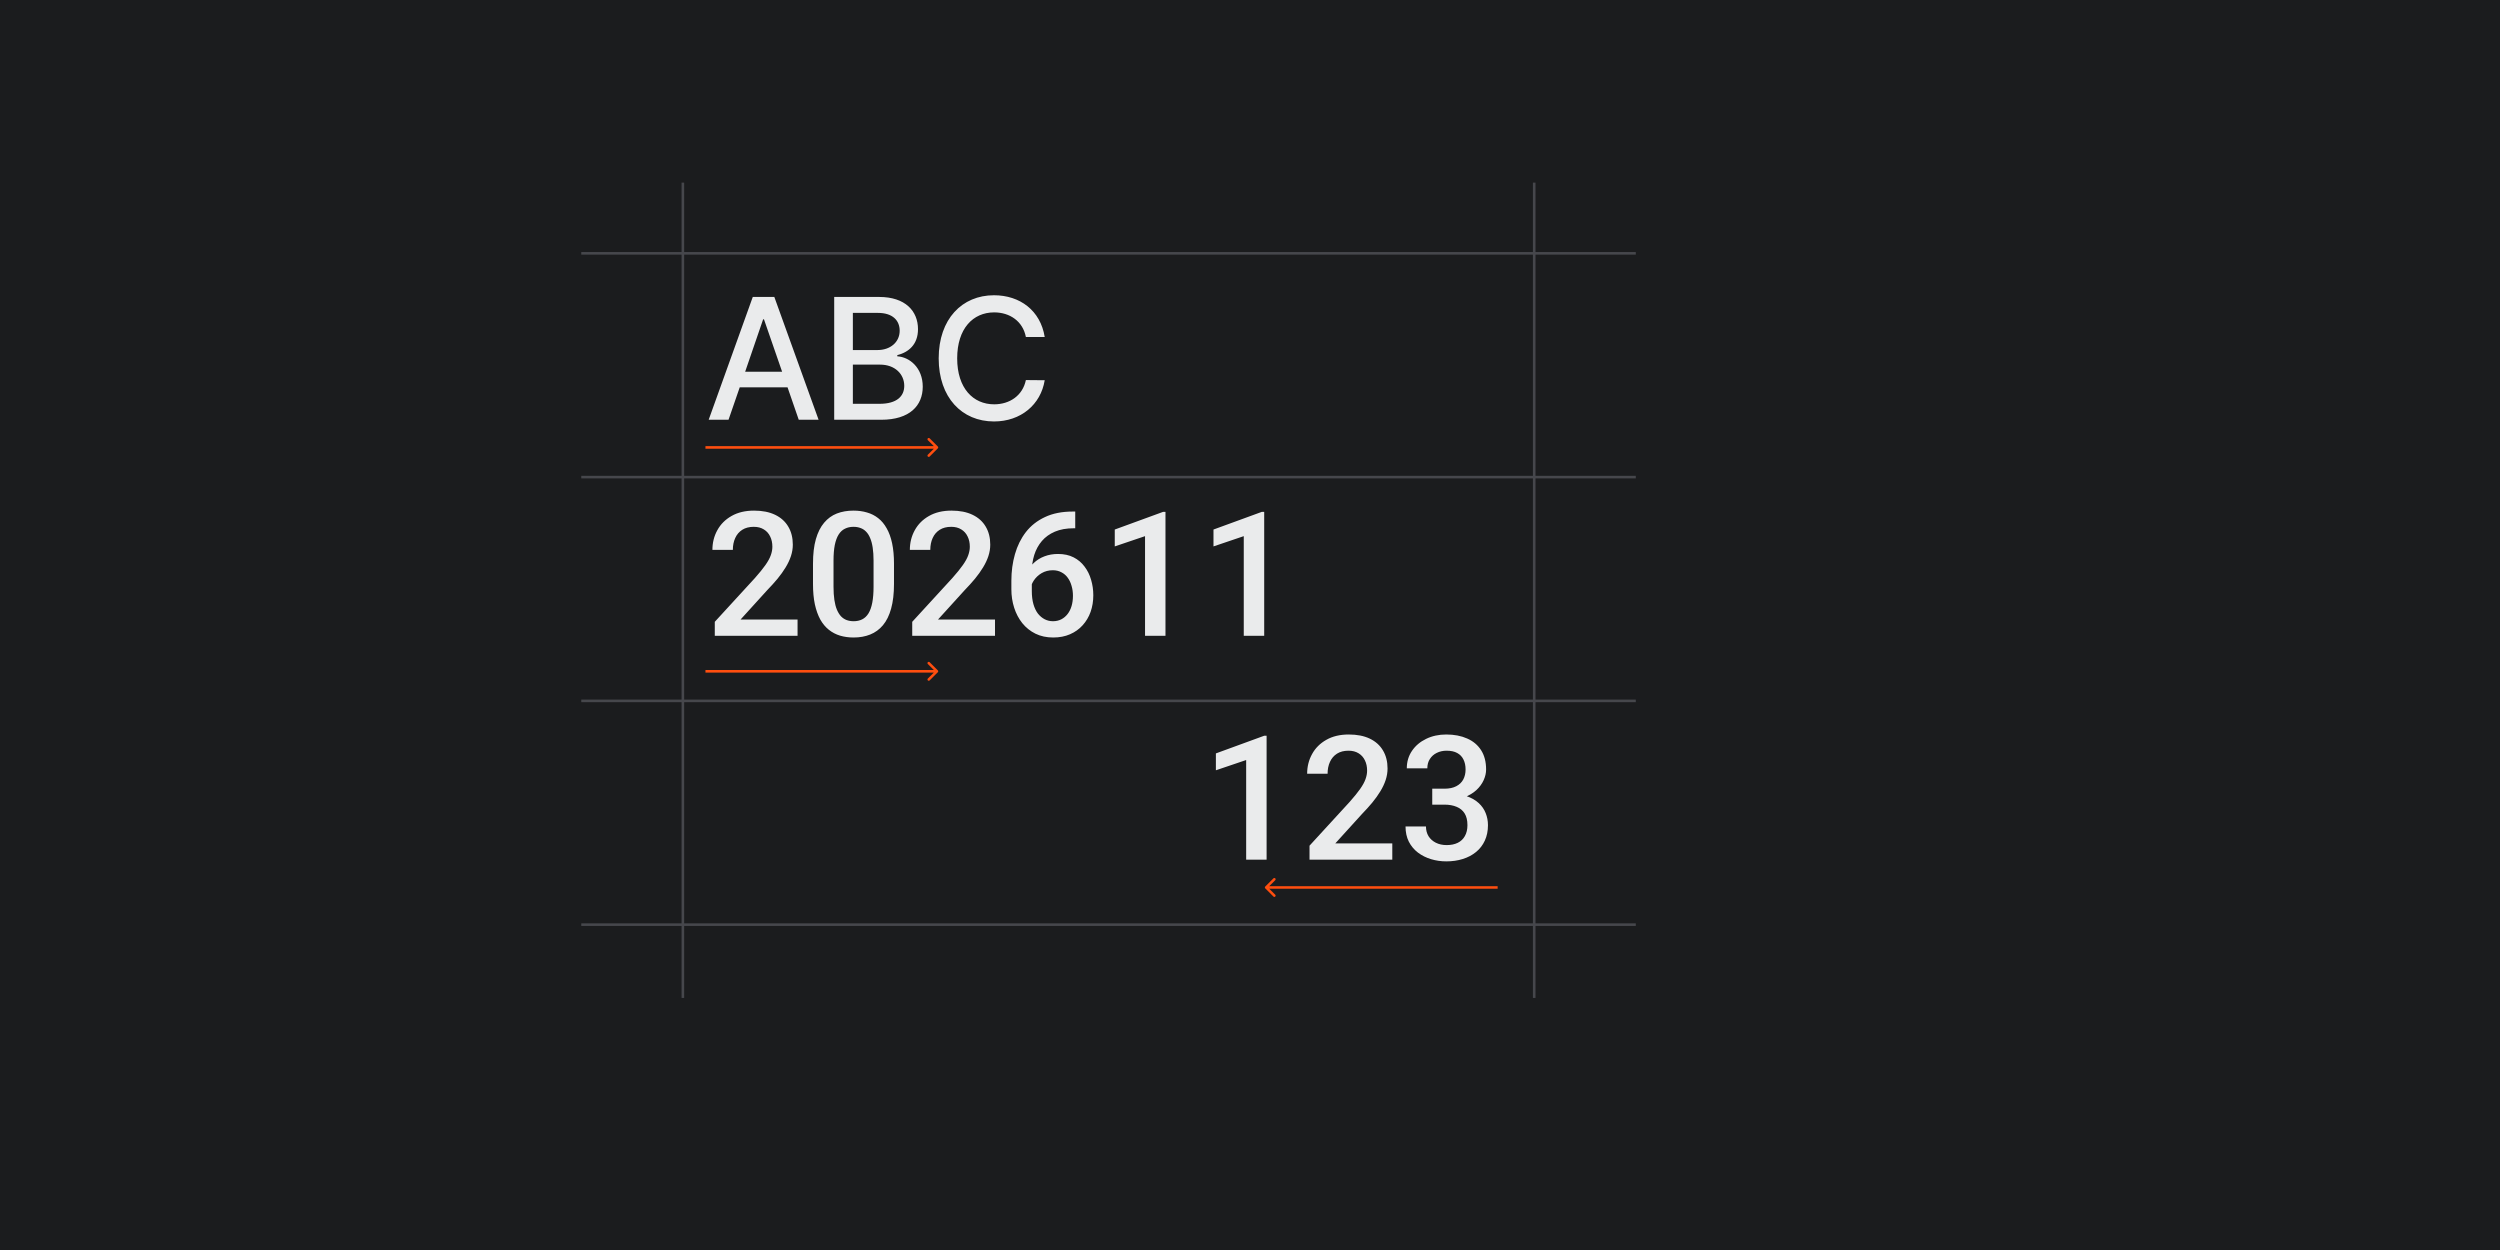
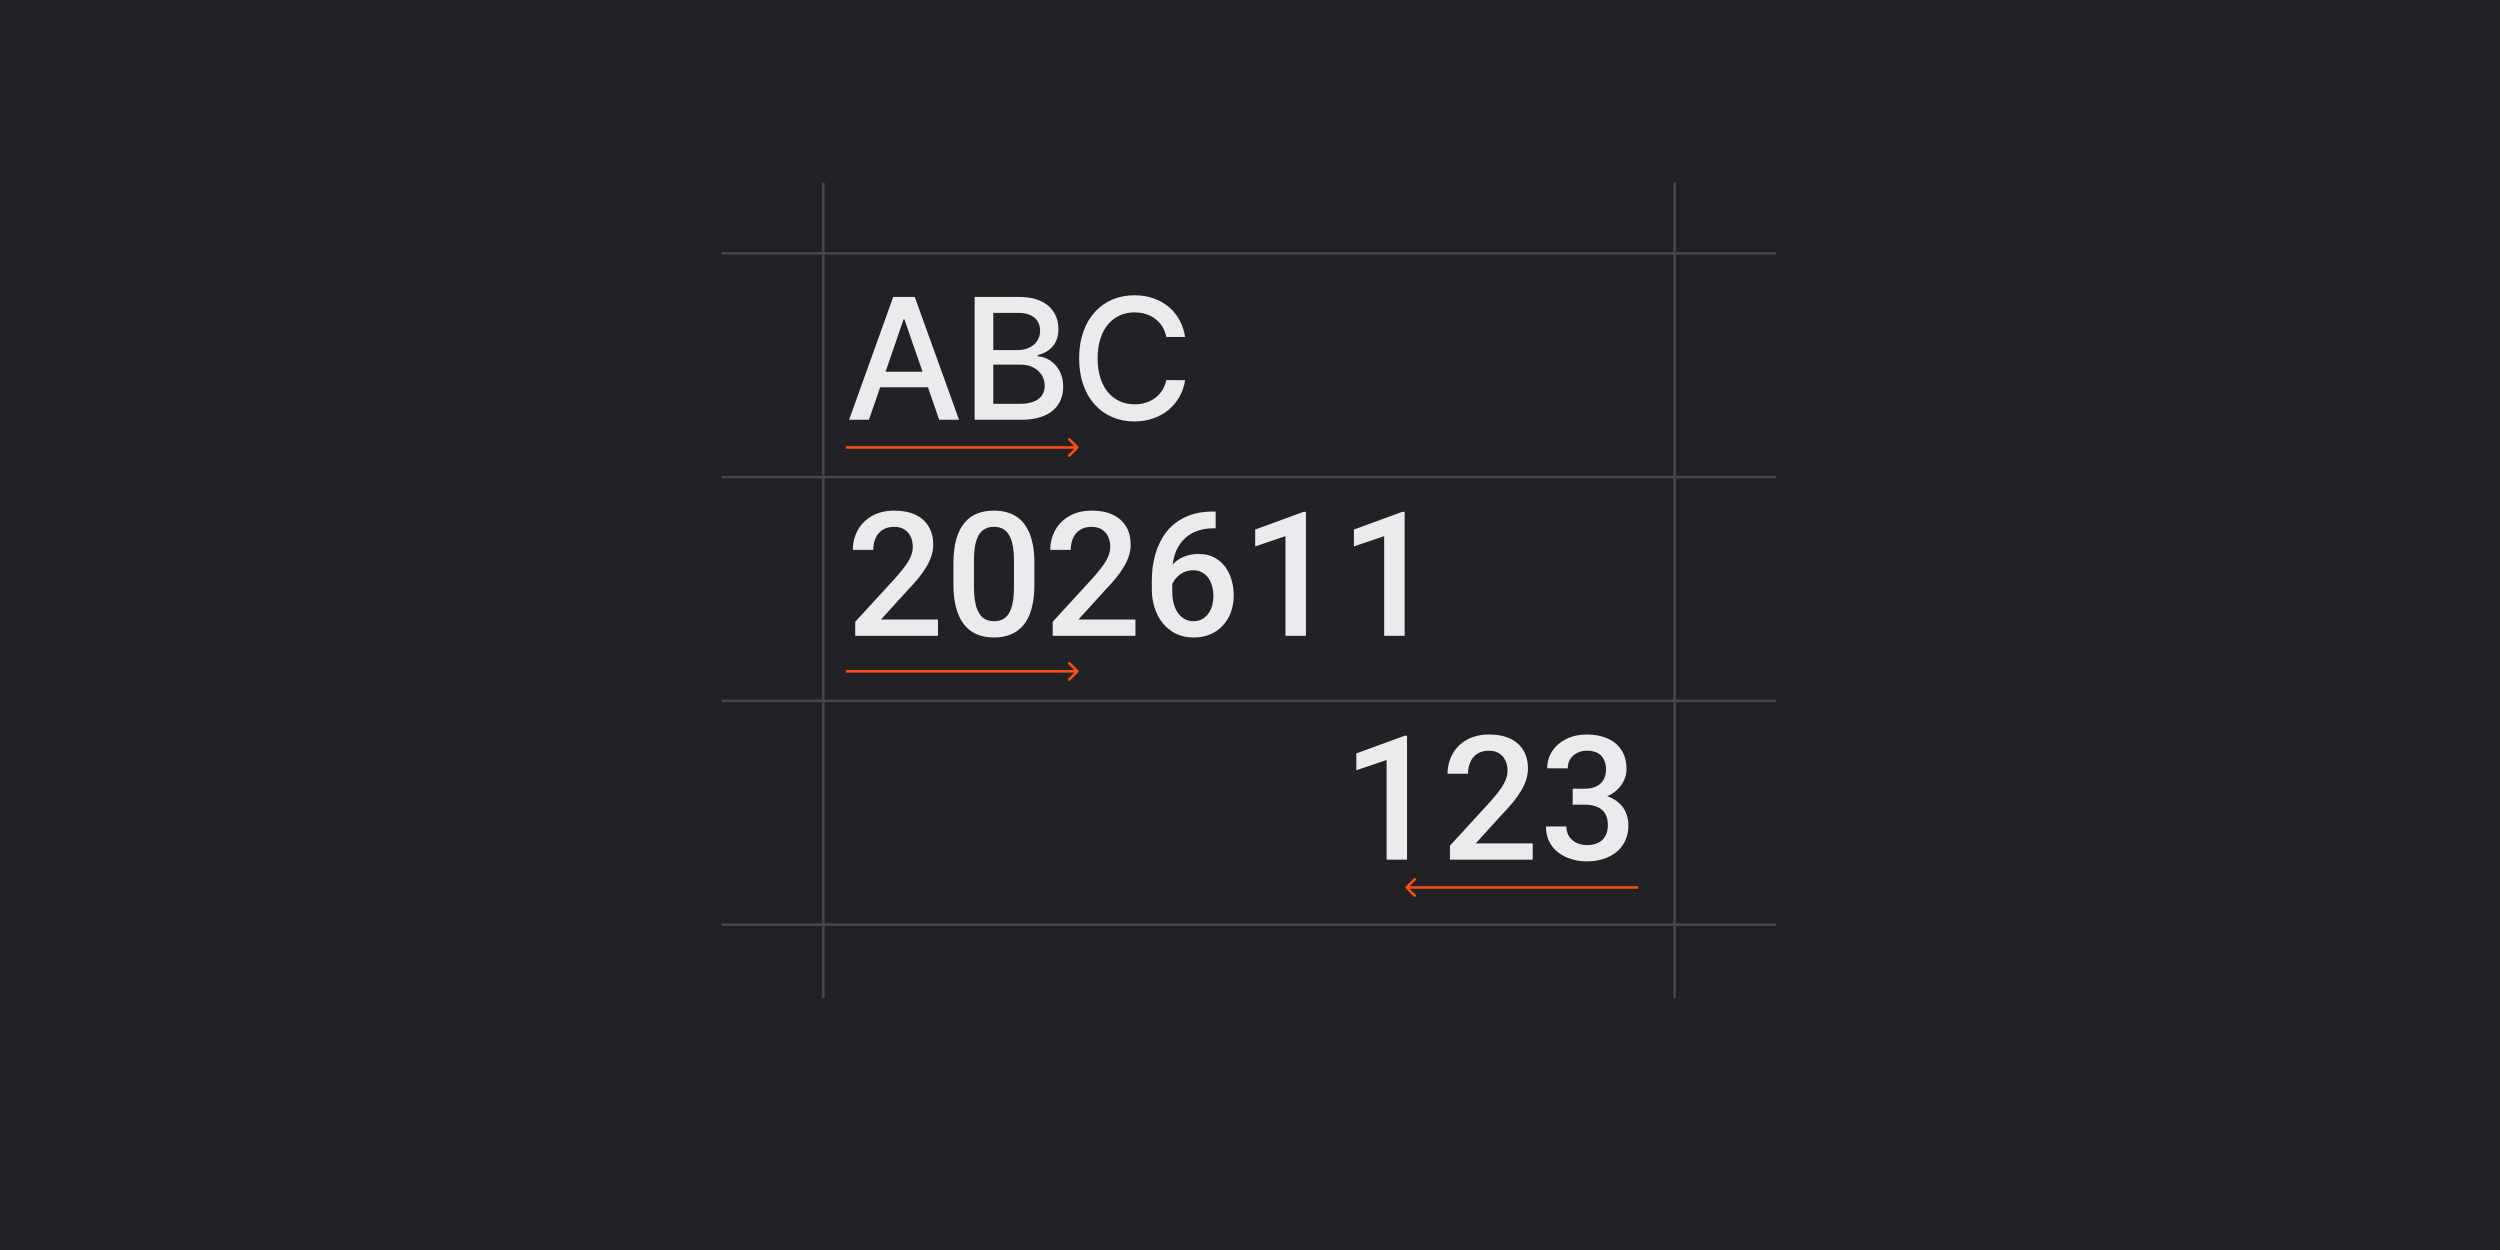
<svg xmlns="http://www.w3.org/2000/svg" width="900" height="450" viewBox="0 0 900 450" fill="none">
-   <rect width="900" height="450" fill="#1B1C1E" />
-   <path d="M262.268 151.113H255.123L271 106.902H278.756L294.694 151.113H287.549L283.519 139.45H266.298L262.268 151.113ZM268.252 133.832H281.565L275.031 114.963H274.725L268.252 133.832ZM300.312 151.113V106.902H316.494C325.898 106.902 330.478 111.97 330.478 118.504C330.478 124 327.119 126.809 323.028 127.847V128.275C327.425 128.519 332.188 132.366 332.188 139.206C332.188 145.984 327.547 151.113 317.227 151.113H300.312ZM316.616 145.373C322.967 145.373 325.532 142.564 325.532 138.9C325.532 134.687 322.173 131.267 316.86 131.267H307.029V145.373H316.616ZM315.944 126.015C320.402 126.015 323.883 123.267 323.883 119.054C323.883 115.39 321.379 112.642 316.066 112.642H307.029V126.015H315.944ZM369.315 121.313C368.216 115.634 363.514 112.459 357.896 112.459C350.263 112.459 344.584 118.321 344.584 129.008C344.584 139.755 350.324 145.556 357.896 145.556C363.453 145.556 368.155 142.442 369.315 136.824L376.094 136.885C374.689 145.617 367.545 151.724 357.835 151.724C346.294 151.724 337.928 143.114 337.928 129.008C337.928 114.84 346.355 106.291 357.835 106.291C367.178 106.291 374.567 111.787 376.094 121.313H369.315Z" fill="#EAEBEC" />
-   <path d="M287.121 223.028V228.891H257.322V223.853L271.794 208.067C273.382 206.276 274.634 204.729 275.55 203.426C276.466 202.124 277.107 200.953 277.473 199.915C277.86 198.857 278.053 197.829 278.053 196.831C278.053 195.427 277.789 194.195 277.259 193.137C276.751 192.058 275.997 191.213 275 190.603C274.003 189.972 272.791 189.656 271.367 189.656C269.718 189.656 268.334 190.012 267.214 190.725C266.095 191.437 265.25 192.424 264.68 193.686C264.11 194.928 263.825 196.353 263.825 197.961H256.467C256.467 195.376 257.057 193.015 258.238 190.877C259.418 188.72 261.128 187.01 263.367 185.748C265.606 184.466 268.303 183.824 271.458 183.824C274.43 183.824 276.954 184.323 279.03 185.321C281.107 186.318 282.684 187.733 283.763 189.565C284.862 191.397 285.412 193.564 285.412 196.068C285.412 197.452 285.188 198.826 284.74 200.19C284.292 201.554 283.651 202.918 282.816 204.281C282.002 205.625 281.035 206.978 279.916 208.342C278.796 209.686 277.565 211.049 276.221 212.434L266.604 223.028H287.121ZM321.837 202.938V210.205C321.837 213.685 321.491 216.657 320.799 219.12C320.127 221.563 319.15 223.547 317.868 225.074C316.586 226.601 315.049 227.72 313.257 228.433C311.487 229.145 309.502 229.501 307.304 229.501C305.553 229.501 303.925 229.277 302.418 228.83C300.932 228.382 299.589 227.679 298.388 226.723C297.187 225.766 296.159 224.535 295.304 223.028C294.47 221.502 293.818 219.68 293.35 217.563C292.902 215.446 292.678 212.993 292.678 210.205V202.938C292.678 199.437 293.024 196.485 293.717 194.083C294.409 191.661 295.396 189.697 296.678 188.191C297.961 186.664 299.487 185.555 301.258 184.863C303.049 184.17 305.044 183.824 307.243 183.824C309.013 183.824 310.642 184.048 312.128 184.496C313.634 184.924 314.977 185.605 316.158 186.542C317.359 187.478 318.377 188.699 319.211 190.206C320.066 191.692 320.718 193.493 321.165 195.61C321.613 197.707 321.837 200.149 321.837 202.938ZM314.479 211.243V201.839C314.479 200.068 314.377 198.511 314.173 197.167C313.97 195.803 313.665 194.653 313.257 193.717C312.871 192.76 312.382 191.987 311.792 191.397C311.202 190.786 310.53 190.348 309.777 190.084C309.024 189.799 308.179 189.656 307.243 189.656C306.103 189.656 305.085 189.88 304.189 190.328C303.294 190.755 302.54 191.447 301.93 192.404C301.319 193.361 300.851 194.623 300.525 196.19C300.22 197.737 300.067 199.62 300.067 201.839V211.243C300.067 213.034 300.169 214.612 300.373 215.975C300.576 217.339 300.882 218.51 301.289 219.487C301.696 220.443 302.184 221.237 302.754 221.868C303.345 222.479 304.016 222.927 304.769 223.212C305.543 223.497 306.388 223.639 307.304 223.639C308.464 223.639 309.492 223.415 310.387 222.967C311.283 222.519 312.036 221.807 312.647 220.83C313.257 219.833 313.715 218.54 314.021 216.952C314.326 215.365 314.479 213.461 314.479 211.243ZM358.202 223.028V228.891H328.402V223.853L342.874 208.067C344.462 206.276 345.714 204.729 346.63 203.426C347.546 202.124 348.187 200.953 348.553 199.915C348.94 198.857 349.133 197.829 349.133 196.831C349.133 195.427 348.869 194.195 348.339 193.137C347.831 192.058 347.077 191.213 346.08 190.603C345.083 189.972 343.872 189.656 342.447 189.656C340.798 189.656 339.414 190.012 338.294 190.725C337.175 191.437 336.33 192.424 335.76 193.686C335.19 194.928 334.905 196.353 334.905 197.961H327.547C327.547 195.376 328.137 193.015 329.318 190.877C330.498 188.72 332.208 187.01 334.447 185.748C336.686 184.466 339.383 183.824 342.538 183.824C345.51 183.824 348.034 184.323 350.11 185.321C352.187 186.318 353.764 187.733 354.843 189.565C355.942 191.397 356.492 193.564 356.492 196.068C356.492 197.452 356.268 198.826 355.82 200.19C355.372 201.554 354.731 202.918 353.896 204.281C353.082 205.625 352.115 206.978 350.996 208.342C349.876 209.686 348.645 211.049 347.301 212.434L337.684 223.028H358.202ZM386.169 184.16H387.085V190.175H386.566C383.941 190.175 381.671 190.582 379.758 191.397C377.865 192.211 376.307 193.33 375.086 194.755C373.865 196.18 372.949 197.849 372.338 199.762C371.748 201.655 371.453 203.671 371.453 205.808V212.8C371.453 214.571 371.646 216.138 372.033 217.502C372.42 218.845 372.959 219.975 373.651 220.891C374.363 221.787 375.178 222.469 376.094 222.937C377.01 223.405 377.997 223.639 379.055 223.639C380.155 223.639 381.152 223.415 382.048 222.967C382.943 222.499 383.706 221.858 384.337 221.044C384.968 220.23 385.447 219.263 385.773 218.143C386.098 217.024 386.261 215.802 386.261 214.479C386.261 213.217 386.098 212.037 385.773 210.937C385.467 209.818 385.009 208.841 384.399 208.006C383.788 207.151 383.025 206.49 382.109 206.022C381.213 205.533 380.175 205.289 378.994 205.289C377.529 205.289 376.195 205.635 374.994 206.327C373.814 207.019 372.857 207.925 372.124 209.044C371.412 210.144 371.025 211.314 370.964 212.556L368.155 211.64C368.318 209.747 368.735 208.047 369.407 206.541C370.099 205.034 371.005 203.752 372.124 202.694C373.244 201.635 374.536 200.831 376.002 200.282C377.488 199.712 379.116 199.427 380.887 199.427C383.045 199.427 384.918 199.834 386.505 200.648C388.093 201.462 389.406 202.571 390.444 203.976C391.502 205.36 392.286 206.948 392.795 208.739C393.324 210.51 393.589 212.362 393.589 214.296C393.589 216.433 393.263 218.428 392.612 220.28C391.96 222.112 391.004 223.72 389.742 225.105C388.5 226.489 386.984 227.568 385.192 228.341C383.421 229.115 381.406 229.501 379.147 229.501C376.765 229.501 374.638 229.043 372.766 228.127C370.913 227.211 369.336 225.949 368.033 224.341C366.751 222.733 365.774 220.881 365.102 218.784C364.43 216.688 364.094 214.469 364.094 212.128V209.075C364.094 205.696 364.522 202.51 365.377 199.518C366.232 196.506 367.545 193.849 369.315 191.549C371.107 189.249 373.397 187.448 376.185 186.145C378.974 184.822 382.302 184.16 386.169 184.16ZM419.572 184.282V228.891H412.214V193.015L401.314 196.709V190.633L418.687 184.282H419.572ZM455.112 184.282V228.891H447.754V193.015L436.854 196.709V190.633L454.227 184.282H455.112Z" fill="#EAEBEC" />
-   <path d="M337.296 241.668L337.296 241.205L253.963 241.205L253.963 241.668L253.963 242.131L337.296 242.131L337.296 241.668ZM337.624 241.995C337.805 241.815 337.805 241.521 337.624 241.341L334.677 238.394C334.497 238.214 334.204 238.214 334.023 238.394C333.842 238.575 333.842 238.868 334.023 239.049L336.642 241.668L334.023 244.287C333.842 244.468 333.842 244.761 334.023 244.942C334.204 245.122 334.497 245.122 334.677 244.942L337.624 241.995Z" fill="#FF4E0F" />
-   <path d="M455.977 264.876V309.484H448.619V273.608L437.719 277.303V271.227L455.092 264.876H455.977ZM501.227 303.622V309.484H471.427V304.446L485.899 288.661C487.487 286.87 488.739 285.323 489.655 284.02C490.571 282.717 491.212 281.547 491.578 280.509C491.965 279.45 492.158 278.422 492.158 277.425C492.158 276.021 491.894 274.789 491.365 273.731C490.856 272.652 490.103 271.807 489.105 271.196C488.108 270.565 486.897 270.25 485.472 270.25C483.823 270.25 482.439 270.606 481.319 271.319C480.2 272.031 479.355 273.018 478.785 274.28C478.215 275.522 477.93 276.947 477.93 278.555H470.572C470.572 275.97 471.162 273.608 472.343 271.471C473.523 269.314 475.233 267.604 477.472 266.342C479.711 265.059 482.408 264.418 485.563 264.418C488.535 264.418 491.059 264.917 493.135 265.914C495.212 266.912 496.789 268.326 497.868 270.158C498.967 271.99 499.517 274.158 499.517 276.662C499.517 278.046 499.293 279.42 498.845 280.784C498.397 282.147 497.756 283.511 496.922 284.875C496.107 286.218 495.14 287.572 494.021 288.936C492.901 290.279 491.67 291.643 490.326 293.027L480.709 303.622H501.227ZM515.608 283.929H520.004C521.714 283.929 523.129 283.633 524.248 283.043C525.388 282.453 526.233 281.639 526.782 280.6C527.332 279.562 527.607 278.372 527.607 277.028C527.607 275.624 527.352 274.423 526.844 273.425C526.355 272.408 525.602 271.624 524.584 271.074C523.587 270.525 522.315 270.25 520.768 270.25C519.465 270.25 518.284 270.515 517.226 271.044C516.188 271.553 515.363 272.285 514.753 273.242C514.142 274.178 513.837 275.298 513.837 276.601H506.448C506.448 274.24 507.069 272.143 508.31 270.311C509.552 268.479 511.241 267.044 513.379 266.006C515.536 264.947 517.959 264.418 520.645 264.418C523.515 264.418 526.019 264.897 528.156 265.853C530.314 266.79 531.993 268.194 533.194 270.067C534.395 271.939 534.996 274.26 534.996 277.028C534.996 278.29 534.701 279.573 534.11 280.875C533.52 282.178 532.645 283.369 531.484 284.448C530.324 285.506 528.879 286.371 527.149 287.043C525.419 287.694 523.414 288.02 521.134 288.02H515.608V283.929ZM515.608 289.669V285.638H521.134C523.739 285.638 525.958 285.944 527.79 286.554C529.642 287.165 531.149 288.01 532.309 289.089C533.469 290.147 534.314 291.358 534.843 292.722C535.393 294.086 535.667 295.531 535.667 297.058C535.667 299.134 535.291 300.986 534.538 302.615C533.805 304.223 532.757 305.586 531.393 306.706C530.029 307.825 528.431 308.67 526.599 309.24C524.788 309.81 522.813 310.095 520.676 310.095C518.763 310.095 516.931 309.83 515.18 309.301C513.43 308.772 511.862 307.988 510.478 306.95C509.094 305.892 507.995 304.579 507.181 303.011C506.387 301.424 505.99 299.592 505.99 297.516H513.348C513.348 298.839 513.653 300.009 514.264 301.027C514.895 302.024 515.77 302.808 516.89 303.378C518.03 303.948 519.333 304.233 520.798 304.233C522.345 304.233 523.678 303.958 524.798 303.408C525.917 302.859 526.772 302.045 527.363 300.966C527.973 299.887 528.279 298.584 528.279 297.058C528.279 295.327 527.943 293.923 527.271 292.844C526.599 291.765 525.643 290.971 524.401 290.463C523.159 289.933 521.694 289.669 520.004 289.669H515.608Z" fill="#EAEBEC" />
-   <path d="M455.815 319.484L455.815 319.947L539.148 319.947L539.148 319.484L539.148 319.021L455.815 319.021L455.815 319.484ZM455.487 319.157C455.307 319.338 455.307 319.631 455.487 319.812L458.434 322.758C458.615 322.939 458.908 322.939 459.088 322.758C459.269 322.577 459.269 322.284 459.088 322.103L456.47 319.484L459.088 316.865C459.269 316.685 459.269 316.392 459.088 316.211C458.908 316.03 458.615 316.03 458.434 316.211L455.487 319.157Z" fill="#FF4E0F" />
-   <path d="M337.296 161.076L337.296 160.613L253.963 160.613L253.963 161.076L253.963 161.539L337.296 161.539L337.296 161.076ZM337.624 161.404C337.805 161.223 337.805 160.93 337.624 160.749L334.677 157.803C334.497 157.622 334.204 157.622 334.023 157.803C333.842 157.983 333.842 158.276 334.023 158.457L336.642 161.076L334.023 163.695C333.842 163.876 333.842 164.169 334.023 164.35C334.204 164.531 334.497 164.531 334.677 164.35L337.624 161.404Z" fill="#FF4E0F" />
-   <line x1="209.259" y1="91.205" x2="588.889" y2="91.205" stroke-width="0.926" stroke="#46474C" />
-   <line x1="209.259" y1="171.76" x2="588.889" y2="171.76" stroke-width="0.926" stroke="#46474C" />
-   <line x1="209.259" y1="252.316" x2="588.889" y2="252.316" stroke-width="0.926" stroke="#46474C" />
-   <line x1="209.259" y1="332.871" x2="588.889" y2="332.871" stroke-width="0.926" stroke="#46474C" />
-   <line x1="245.833" y1="65.742" x2="245.833" y2="359.261" stroke-width="0.926" stroke="#46474C" />
-   <line x1="552.315" y1="65.742" x2="552.315" y2="359.261" stroke-width="0.926" stroke="#46474C" />
+   <rect width="900" height="450" fill="#212225" />
+   <path d="M312.823 151.113H305.679L321.556 106.902H329.311L345.249 151.113H338.104L334.074 139.45H316.854L312.823 151.113ZM318.808 133.832H332.12L325.586 114.963H325.281L318.808 133.832ZM350.867 151.113V106.902H367.049C376.453 106.902 381.033 111.97 381.033 118.504C381.033 124 377.675 126.809 373.583 127.847V128.275C377.98 128.519 382.743 132.366 382.743 139.206C382.743 145.984 378.102 151.113 367.782 151.113H350.867ZM367.171 145.373C373.522 145.373 376.087 142.564 376.087 138.9C376.087 134.687 372.728 131.267 367.416 131.267H357.584V145.373H367.171ZM366.5 126.015C370.958 126.015 374.438 123.267 374.438 119.054C374.438 115.39 371.935 112.642 366.622 112.642H357.584V126.015H366.5ZM419.871 121.313C418.772 115.634 414.07 112.459 408.452 112.459C400.818 112.459 395.139 118.321 395.139 129.008C395.139 139.755 400.88 145.556 408.452 145.556C414.009 145.556 418.711 142.442 419.871 136.824L426.649 136.885C425.245 145.617 418.1 151.724 408.391 151.724C396.849 151.724 388.483 143.114 388.483 129.008C388.483 114.84 396.91 106.291 408.391 106.291C417.734 106.291 425.122 111.787 426.649 121.313H419.871Z" fill="#EAEBEC" />
+   <path d="M337.677 223.028V228.891H307.877V223.853L322.35 208.067C323.937 206.276 325.189 204.729 326.105 203.426C327.021 202.124 327.662 200.953 328.029 199.915C328.415 198.857 328.609 197.829 328.609 196.831C328.609 195.427 328.344 194.195 327.815 193.137C327.306 192.058 326.553 191.213 325.555 190.603C324.558 189.972 323.347 189.656 321.922 189.656C320.273 189.656 318.889 190.012 317.77 190.725C316.65 191.437 315.805 192.424 315.235 193.686C314.665 194.928 314.38 196.353 314.38 197.961H307.022C307.022 195.376 307.612 193.015 308.793 190.877C309.974 188.72 311.683 187.01 313.922 185.748C316.162 184.466 318.859 183.824 322.014 183.824C324.985 183.824 327.51 184.323 329.586 185.321C331.662 186.318 333.239 187.733 334.318 189.565C335.417 191.397 335.967 193.564 335.967 196.068C335.967 197.452 335.743 198.826 335.295 200.19C334.848 201.554 334.206 202.918 333.372 204.281C332.558 205.625 331.591 206.978 330.471 208.342C329.352 209.686 328.12 211.049 326.777 212.434L317.159 223.028H337.677ZM372.393 202.938V210.205C372.393 213.685 372.047 216.657 371.354 219.12C370.683 221.563 369.706 223.547 368.423 225.074C367.141 226.601 365.604 227.72 363.813 228.433C362.042 229.145 360.057 229.501 357.859 229.501C356.108 229.501 354.48 229.277 352.974 228.83C351.488 228.382 350.144 227.679 348.943 226.723C347.743 225.766 346.715 224.535 345.86 223.028C345.025 221.502 344.374 219.68 343.906 217.563C343.458 215.446 343.234 212.993 343.234 210.205V202.938C343.234 199.437 343.58 196.485 344.272 194.083C344.964 191.661 345.951 189.697 347.234 188.191C348.516 186.664 350.043 185.555 351.814 184.863C353.605 184.17 355.6 183.824 357.798 183.824C359.569 183.824 361.197 184.048 362.683 184.496C364.189 184.924 365.533 185.605 366.713 186.542C367.914 187.478 368.932 188.699 369.767 190.206C370.622 191.692 371.273 193.493 371.721 195.61C372.169 197.707 372.393 200.149 372.393 202.938ZM365.034 211.243V201.839C365.034 200.068 364.932 198.511 364.729 197.167C364.525 195.803 364.22 194.653 363.813 193.717C363.426 192.76 362.938 191.987 362.347 191.397C361.757 190.786 361.085 190.348 360.332 190.084C359.579 189.799 358.734 189.656 357.798 189.656C356.658 189.656 355.64 189.88 354.745 190.328C353.849 190.755 353.096 191.447 352.485 192.404C351.875 193.361 351.406 194.623 351.081 196.19C350.775 197.737 350.623 199.62 350.623 201.839V211.243C350.623 213.034 350.725 214.612 350.928 215.975C351.132 217.339 351.437 218.51 351.844 219.487C352.251 220.443 352.74 221.237 353.31 221.868C353.9 222.479 354.572 222.927 355.325 223.212C356.098 223.497 356.943 223.639 357.859 223.639C359.019 223.639 360.047 223.415 360.943 222.967C361.838 222.519 362.592 221.807 363.202 220.83C363.813 219.833 364.271 218.54 364.576 216.952C364.882 215.365 365.034 213.461 365.034 211.243ZM408.757 223.028V228.891H378.957V223.853L393.43 208.067C395.017 206.276 396.269 204.729 397.185 203.426C398.101 202.124 398.742 200.953 399.109 199.915C399.495 198.857 399.689 197.829 399.689 196.831C399.689 195.427 399.424 194.195 398.895 193.137C398.386 192.058 397.633 191.213 396.635 190.603C395.638 189.972 394.427 189.656 393.002 189.656C391.353 189.656 389.969 190.012 388.85 190.725C387.73 191.437 386.885 192.424 386.315 193.686C385.745 194.928 385.461 196.353 385.461 197.961H378.102C378.102 195.376 378.692 193.015 379.873 190.877C381.054 188.72 382.763 187.01 385.003 185.748C387.242 184.466 389.939 183.824 393.094 183.824C396.066 183.824 398.59 184.323 400.666 185.321C402.742 186.318 404.32 187.733 405.398 189.565C406.498 191.397 407.047 193.564 407.047 196.068C407.047 197.452 406.823 198.826 406.375 200.19C405.928 201.554 405.286 202.918 404.452 204.281C403.638 205.625 402.671 206.978 401.551 208.342C400.432 209.686 399.2 211.049 397.857 212.434L388.239 223.028H408.757ZM436.725 184.16H437.641V190.175H437.122C434.496 190.175 432.226 190.582 430.313 191.397C428.42 192.211 426.863 193.33 425.642 194.755C424.42 196.18 423.504 197.849 422.894 199.762C422.303 201.655 422.008 203.671 422.008 205.808V212.8C422.008 214.571 422.201 216.138 422.588 217.502C422.975 218.845 423.514 219.975 424.206 220.891C424.919 221.787 425.733 222.469 426.649 222.937C427.565 223.405 428.552 223.639 429.611 223.639C430.71 223.639 431.707 223.415 432.603 222.967C433.499 222.499 434.262 221.858 434.893 221.044C435.524 220.23 436.002 219.263 436.328 218.143C436.654 217.024 436.816 215.802 436.816 214.479C436.816 213.217 436.654 212.037 436.328 210.937C436.023 209.818 435.565 208.841 434.954 208.006C434.343 207.151 433.58 206.49 432.664 206.022C431.768 205.533 430.73 205.289 429.55 205.289C428.084 205.289 426.751 205.635 425.55 206.327C424.369 207.019 423.413 207.925 422.68 209.044C421.967 210.144 421.581 211.314 421.52 212.556L418.711 211.64C418.873 209.747 419.291 208.047 419.962 206.541C420.655 205.034 421.56 203.752 422.68 202.694C423.799 201.635 425.092 200.831 426.557 200.282C428.043 199.712 429.672 199.427 431.443 199.427C433.6 199.427 435.473 199.834 437.061 200.648C438.648 201.462 439.961 202.571 440.999 203.976C442.058 205.36 442.842 206.948 443.35 208.739C443.88 210.51 444.144 212.362 444.144 214.296C444.144 216.433 443.819 218.428 443.167 220.28C442.516 222.112 441.559 223.72 440.297 225.105C439.056 226.489 437.539 227.568 435.748 228.341C433.977 229.115 431.962 229.501 429.702 229.501C427.321 229.501 425.194 229.043 423.321 228.127C421.469 227.211 419.891 225.949 418.588 224.341C417.306 222.733 416.329 220.881 415.657 218.784C414.986 216.688 414.65 214.469 414.65 212.128V209.075C414.65 205.696 415.077 202.51 415.932 199.518C416.787 196.506 418.1 193.849 419.871 191.549C421.662 189.249 423.952 187.448 426.741 186.145C429.529 184.822 432.857 184.16 436.725 184.16ZM470.128 184.282V228.891H462.769V193.015L451.869 196.709V190.633L469.242 184.282H470.128ZM505.668 184.282V228.891H498.309V193.015L487.409 196.709V190.633L504.782 184.282H505.668Z" fill="#EAEBEC" />
+   <path d="M387.852 241.668L387.852 241.205L304.518 241.205L304.518 241.668L304.518 242.131L387.852 242.131L387.852 241.668ZM388.179 241.995C388.36 241.815 388.36 241.521 388.179 241.341L385.233 238.394C385.052 238.214 384.759 238.214 384.578 238.394C384.397 238.575 384.397 238.868 384.578 239.049L387.197 241.668L384.578 244.287C384.397 244.468 384.397 244.761 384.578 244.942C384.759 245.122 385.052 245.122 385.233 244.942L388.179 241.995Z" fill="#FF4E0F" />
+   <path d="M506.533 264.876V309.484H499.174V273.608L488.274 277.303V271.227L505.647 264.876H506.533ZM551.782 303.622V309.484H521.982V304.446L536.455 288.661C538.042 286.87 539.294 285.323 540.21 284.02C541.126 282.717 541.767 281.547 542.134 280.509C542.52 279.45 542.714 278.422 542.714 277.425C542.714 276.021 542.449 274.789 541.92 273.731C541.411 272.652 540.658 271.807 539.661 271.196C538.663 270.565 537.452 270.25 536.027 270.25C534.378 270.25 532.994 270.606 531.875 271.319C530.755 272.031 529.91 273.018 529.341 274.28C528.771 275.522 528.486 276.947 528.486 278.555H521.127C521.127 275.97 521.718 273.608 522.898 271.471C524.079 269.314 525.789 267.604 528.028 266.342C530.267 265.059 532.964 264.418 536.119 264.418C539.091 264.418 541.615 264.917 543.691 265.914C545.767 266.912 547.345 268.326 548.423 270.158C549.523 271.99 550.072 274.158 550.072 276.662C550.072 278.046 549.848 279.42 549.4 280.784C548.953 282.147 548.312 283.511 547.477 284.875C546.663 286.218 545.696 287.572 544.576 288.936C543.457 290.279 542.225 291.643 540.882 293.027L531.264 303.622H551.782ZM566.163 283.929H570.56C572.269 283.929 573.684 283.633 574.804 283.043C575.944 282.453 576.788 281.639 577.338 280.6C577.887 279.562 578.162 278.372 578.162 277.028C578.162 275.624 577.908 274.423 577.399 273.425C576.91 272.408 576.157 271.624 575.14 271.074C574.142 270.525 572.87 270.25 571.323 270.25C570.02 270.25 568.84 270.515 567.781 271.044C566.743 271.553 565.919 272.285 565.308 273.242C564.697 274.178 564.392 275.298 564.392 276.601H557.003C557.003 274.24 557.624 272.143 558.866 270.311C560.107 268.479 561.797 267.044 563.934 266.006C566.092 264.947 568.514 264.418 571.201 264.418C574.071 264.418 576.575 264.897 578.712 265.853C580.87 266.79 582.549 268.194 583.75 270.067C584.951 271.939 585.551 274.26 585.551 277.028C585.551 278.29 585.256 279.573 584.666 280.875C584.075 282.178 583.2 283.369 582.04 284.448C580.88 285.506 579.434 286.371 577.704 287.043C575.974 287.694 573.969 288.02 571.689 288.02H566.163V283.929ZM566.163 289.669V285.638H571.689C574.295 285.638 576.514 285.944 578.345 286.554C580.198 287.165 581.704 288.01 582.864 289.089C584.025 290.147 584.869 291.358 585.399 292.722C585.948 294.086 586.223 295.531 586.223 297.058C586.223 299.134 585.846 300.986 585.093 302.615C584.36 304.223 583.312 305.586 581.948 306.706C580.585 307.825 578.987 308.67 577.155 309.24C575.343 309.81 573.369 310.095 571.231 310.095C569.318 310.095 567.486 309.83 565.735 309.301C563.985 308.772 562.418 307.988 561.033 306.95C559.649 305.892 558.55 304.579 557.736 303.011C556.942 301.424 556.545 299.592 556.545 297.516H563.904C563.904 298.839 564.209 300.009 564.819 301.027C565.451 302.024 566.326 302.808 567.445 303.378C568.585 303.948 569.888 304.233 571.353 304.233C572.9 304.233 574.234 303.958 575.353 303.408C576.473 302.859 577.328 302.045 577.918 300.966C578.529 299.887 578.834 298.584 578.834 297.058C578.834 295.327 578.498 293.923 577.826 292.844C577.155 291.765 576.198 290.971 574.956 290.463C573.715 289.933 572.249 289.669 570.56 289.669H566.163Z" fill="#EAEBEC" />
+   <path d="M506.37 319.484L506.37 319.947L589.704 319.947L589.704 319.484L589.704 319.021L506.37 319.021L506.37 319.484ZM506.043 319.157C505.862 319.338 505.862 319.631 506.043 319.812L508.989 322.758C509.17 322.939 509.463 322.939 509.644 322.758C509.825 322.577 509.825 322.284 509.644 322.103L507.025 319.484L509.644 316.865C509.825 316.685 509.825 316.392 509.644 316.211C509.463 316.03 509.17 316.03 508.989 316.211L506.043 319.157Z" fill="#FF4E0F" />
+   <path d="M387.852 161.076L387.852 160.613L304.518 160.613L304.518 161.076L304.518 161.539L387.852 161.539L387.852 161.076ZM388.179 161.404C388.36 161.223 388.36 160.93 388.179 160.749L385.233 157.803C385.052 157.622 384.759 157.622 384.578 157.803C384.397 157.983 384.397 158.276 384.578 158.457L387.197 161.076L384.578 163.695C384.397 163.876 384.397 164.169 384.578 164.35C384.759 164.531 385.052 164.531 385.233 164.35L388.179 161.404Z" fill="#FF4E0F" />
+   <line x1="259.815" y1="91.205" x2="639.444" y2="91.205" stroke-width="0.926" stroke="#46474C" />
+   <line x1="259.815" y1="171.76" x2="639.444" y2="171.76" stroke-width="0.926" stroke="#46474C" />
+   <line x1="259.815" y1="252.316" x2="639.444" y2="252.316" stroke-width="0.926" stroke="#46474C" />
+   <line x1="259.815" y1="332.871" x2="639.444" y2="332.871" stroke-width="0.926" stroke="#46474C" />
+   <line x1="296.389" y1="65.742" x2="296.389" y2="359.261" stroke-width="0.926" stroke="#46474C" />
+   <line x1="602.87" y1="65.742" x2="602.87" y2="359.261" stroke-width="0.926" stroke="#46474C" />
</svg>
